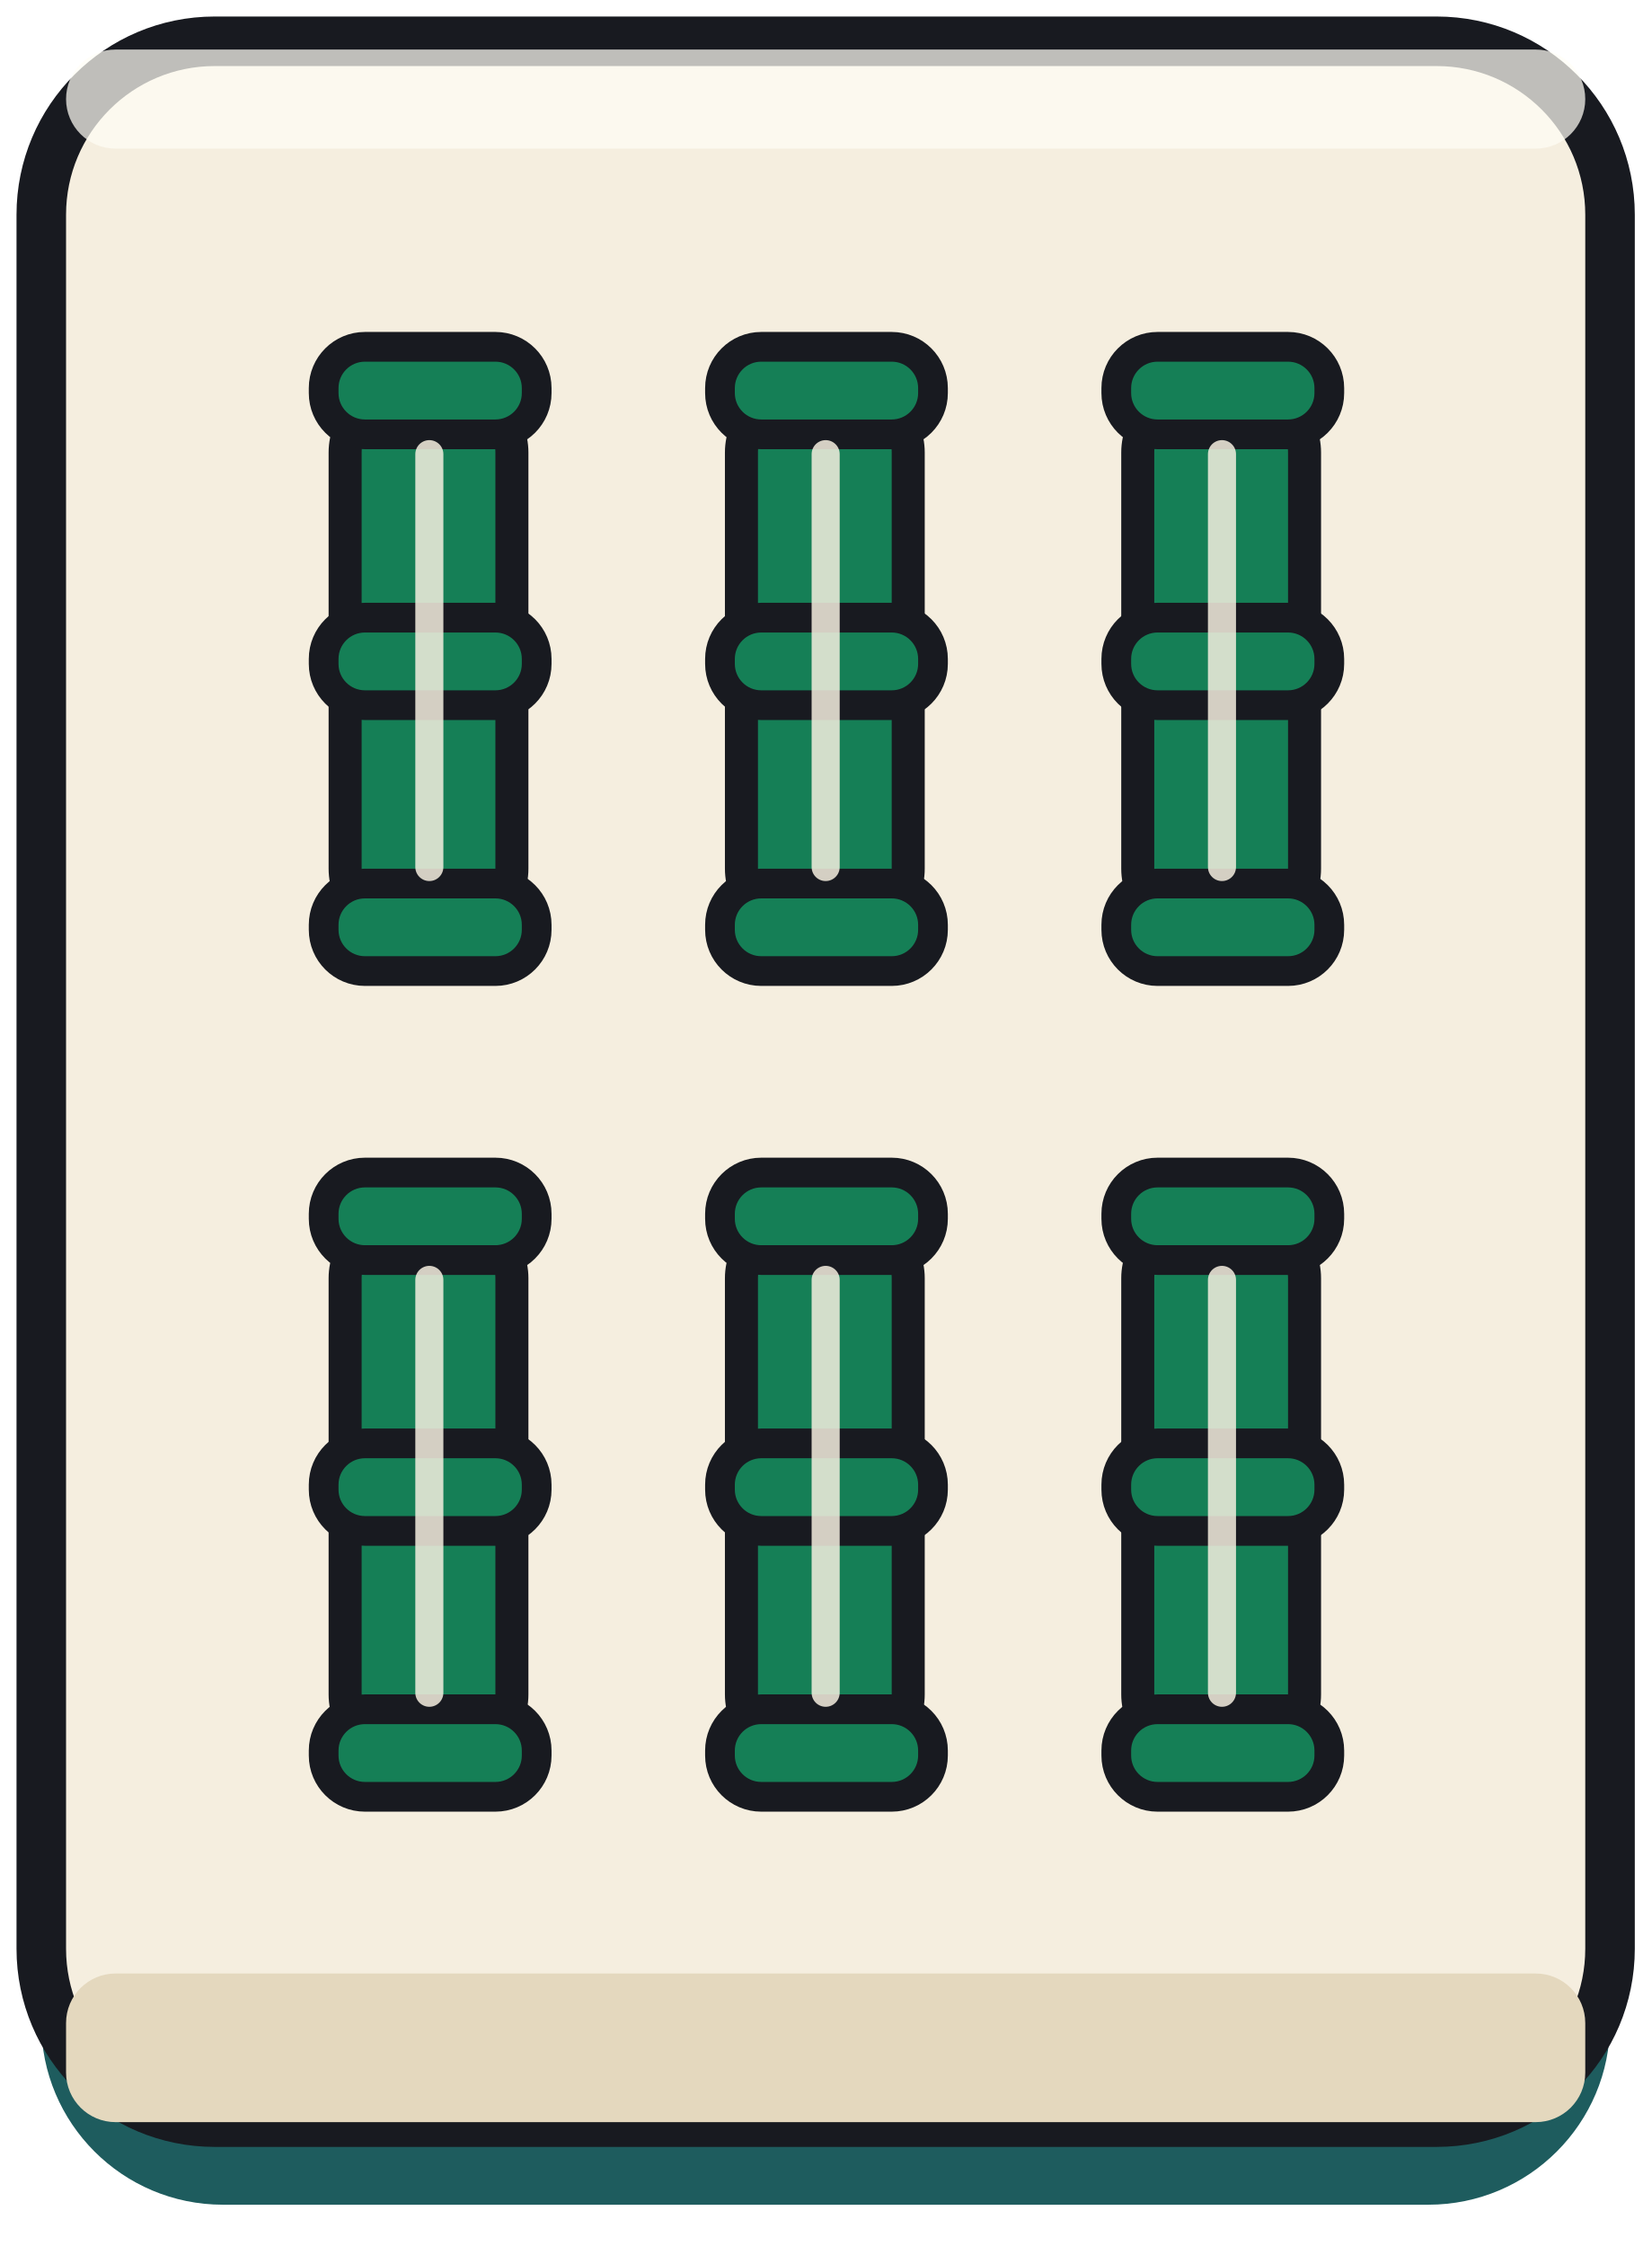
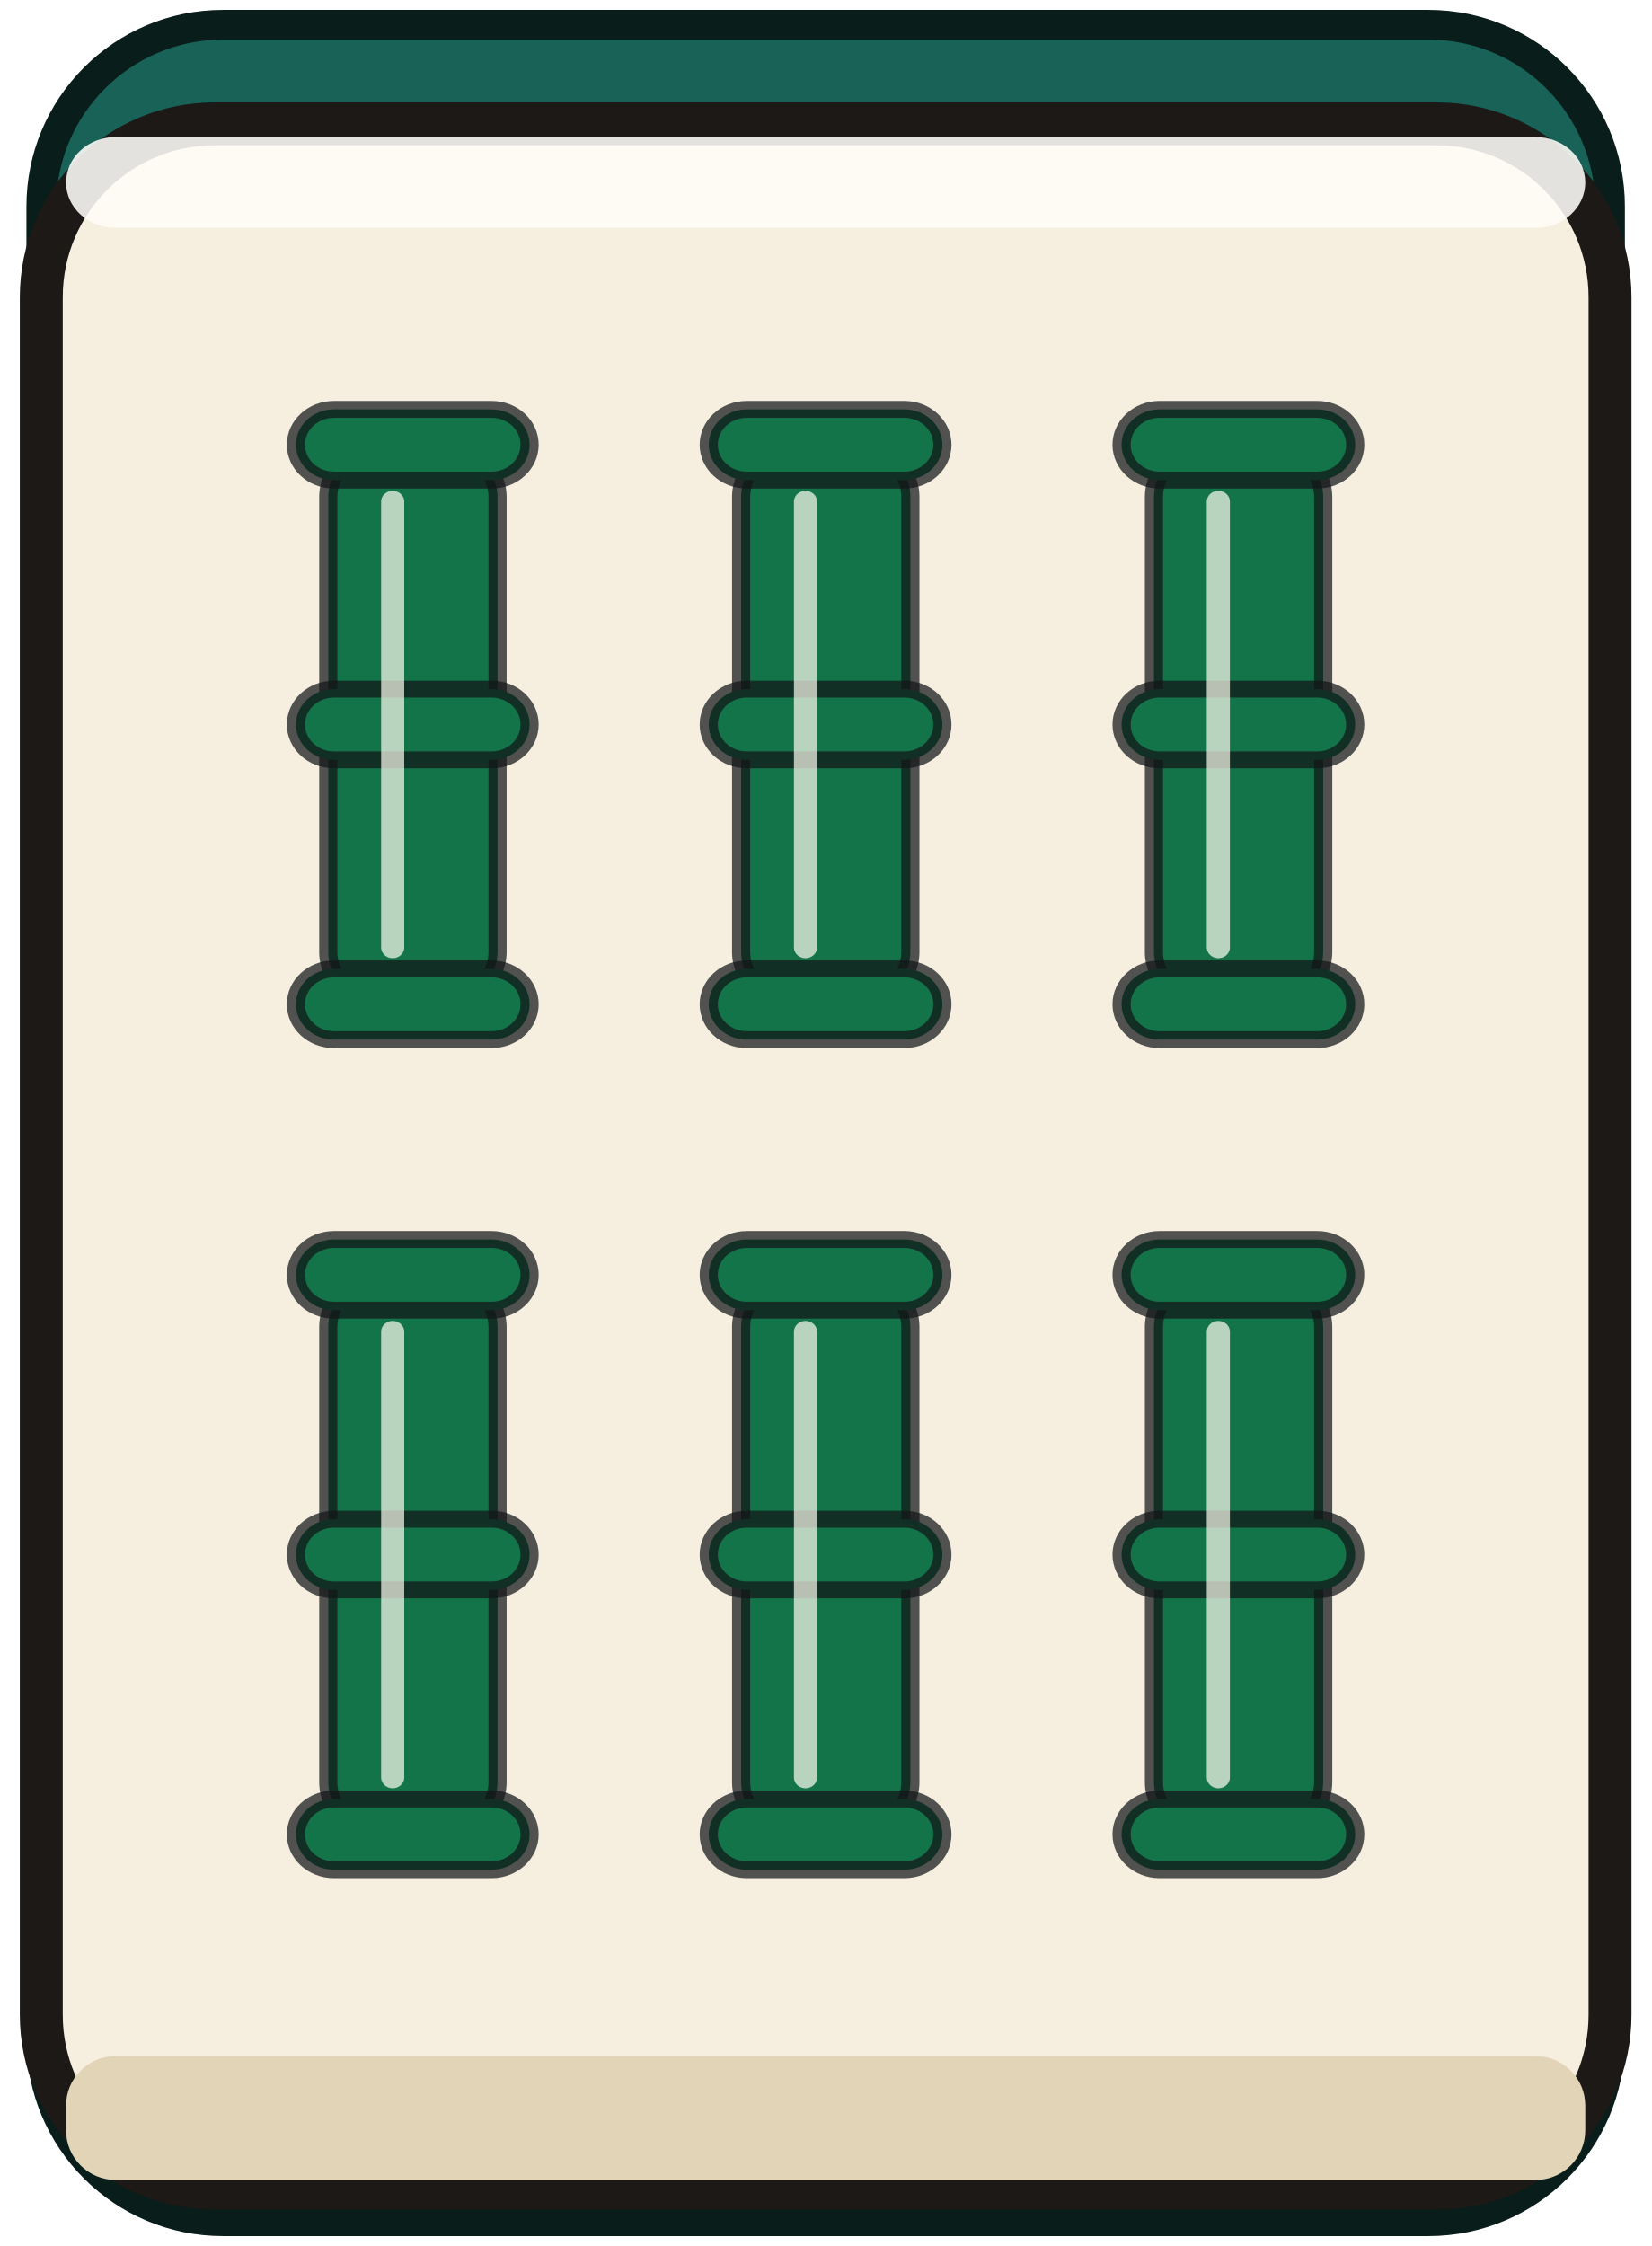
<svg xmlns="http://www.w3.org/2000/svg" viewBox="0 0 100 136">
-   <rect x="2.5" y="5.5" width="95" height="128" rx="11" fill="#1E5C5E" />
-   <rect x="2.5" y="2.5" width="95" height="126" rx="10.5" fill="#F5EEDF" stroke="#181A20" stroke-width="3" />
-   <rect x="4" y="3" width="92" height="6" rx="3" fill="#FFFDF5" opacity="0.72" />
-   <rect x="4" y="119.5" width="92" height="9" rx="3" fill="#E4D8BE" />
-   <g transform="rotate(0 26 40)">
-     <rect x="20.9" y="24.0" width="10.1" height="32.0" rx="3.4" fill="#157F56" stroke="#181A20" stroke-width="2" />
-     <rect x="19.6" y="21.0" width="12.9" height="5.3" rx="2.5" fill="#157F56" stroke="#181A20" stroke-width="1.8" />
-     <rect x="19.6" y="37.4" width="12.9" height="5.3" rx="2.5" fill="#157F56" stroke="#181A20" stroke-width="1.8" />
-     <rect x="19.6" y="53.5" width="12.9" height="5.3" rx="2.5" fill="#157F56" stroke="#181A20" stroke-width="1.8" />
-     <line x1="26" y1="27.5" x2="26" y2="52.5" stroke="#F5EEDF" stroke-width="1.7" stroke-linecap="round" opacity="0.85" />
-   </g>
-   <g transform="rotate(0 50 40)">
-     <rect x="44.9" y="24.0" width="10.1" height="32.0" rx="3.4" fill="#157F56" stroke="#181A20" stroke-width="2" />
-     <rect x="43.6" y="21.0" width="12.9" height="5.3" rx="2.5" fill="#157F56" stroke="#181A20" stroke-width="1.8" />
-     <rect x="43.6" y="37.4" width="12.9" height="5.3" rx="2.5" fill="#157F56" stroke="#181A20" stroke-width="1.8" />
-     <rect x="43.6" y="53.5" width="12.9" height="5.3" rx="2.5" fill="#157F56" stroke="#181A20" stroke-width="1.8" />
-     <line x1="50" y1="27.5" x2="50" y2="52.5" stroke="#F5EEDF" stroke-width="1.7" stroke-linecap="round" opacity="0.85" />
-   </g>
-   <g transform="rotate(0 74 40)">
-     <rect x="68.9" y="24.0" width="10.1" height="32.0" rx="3.4" fill="#157F56" stroke="#181A20" stroke-width="2" />
-     <rect x="67.6" y="21.0" width="12.9" height="5.3" rx="2.5" fill="#157F56" stroke="#181A20" stroke-width="1.8" />
-     <rect x="67.6" y="37.4" width="12.9" height="5.3" rx="2.5" fill="#157F56" stroke="#181A20" stroke-width="1.8" />
-     <rect x="67.6" y="53.5" width="12.9" height="5.3" rx="2.5" fill="#157F56" stroke="#181A20" stroke-width="1.8" />
-     <line x1="74" y1="27.5" x2="74" y2="52.5" stroke="#F5EEDF" stroke-width="1.7" stroke-linecap="round" opacity="0.85" />
-   </g>
-   <g transform="rotate(0 26 90)">
-     <rect x="20.9" y="74.0" width="10.1" height="32.0" rx="3.4" fill="#157F56" stroke="#181A20" stroke-width="2" />
-     <rect x="19.6" y="71.0" width="12.9" height="5.3" rx="2.5" fill="#157F56" stroke="#181A20" stroke-width="1.8" />
-     <rect x="19.6" y="87.4" width="12.9" height="5.3" rx="2.5" fill="#157F56" stroke="#181A20" stroke-width="1.8" />
-     <rect x="19.6" y="103.5" width="12.9" height="5.3" rx="2.5" fill="#157F56" stroke="#181A20" stroke-width="1.8" />
-     <line x1="26" y1="77.5" x2="26" y2="102.5" stroke="#F5EEDF" stroke-width="1.7" stroke-linecap="round" opacity="0.85" />
-   </g>
-   <g transform="rotate(0 50 90)">
-     <rect x="44.9" y="74.0" width="10.1" height="32.0" rx="3.4" fill="#157F56" stroke="#181A20" stroke-width="2" />
-     <rect x="43.6" y="71.0" width="12.9" height="5.3" rx="2.5" fill="#157F56" stroke="#181A20" stroke-width="1.8" />
-     <rect x="43.6" y="87.4" width="12.9" height="5.3" rx="2.5" fill="#157F56" stroke="#181A20" stroke-width="1.8" />
-     <rect x="43.6" y="103.5" width="12.9" height="5.3" rx="2.5" fill="#157F56" stroke="#181A20" stroke-width="1.8" />
-     <line x1="50" y1="77.5" x2="50" y2="102.5" stroke="#F5EEDF" stroke-width="1.7" stroke-linecap="round" opacity="0.85" />
-   </g>
-   <g transform="rotate(0 74 90)">
-     <rect x="68.9" y="74.0" width="10.1" height="32.0" rx="3.4" fill="#157F56" stroke="#181A20" stroke-width="2" />
-     <rect x="67.6" y="71.0" width="12.9" height="5.3" rx="2.5" fill="#157F56" stroke="#181A20" stroke-width="1.8" />
-     <rect x="67.6" y="87.4" width="12.9" height="5.3" rx="2.5" fill="#157F56" stroke="#181A20" stroke-width="1.8" />
-     <rect x="67.6" y="103.5" width="12.9" height="5.3" rx="2.5" fill="#157F56" stroke="#181A20" stroke-width="1.8" />
-     <line x1="74" y1="77.5" x2="74" y2="102.5" stroke="#F5EEDF" stroke-width="1.7" stroke-linecap="round" opacity="0.85" />
+   <rect x="2.5" y="1.5" width="95" height="133" rx="11" fill="#186258" stroke="#091D1B" stroke-width="1.8" />
+   <rect x="2.5" y="7.5" width="95" height="125" rx="10.5" fill="#F6EFE0" stroke="#1C1917" stroke-width="2.6" />
+   <rect x="4" y="8.3" width="92" height="5.5" rx="3" fill="#FFFDF8" opacity="0.88" />
+   <rect x="4" y="124.5" width="92" height="7.5" rx="3" fill="#E2D4B7" />
+   <g transform="translate(0 8.50) scale(1 0.9308)">
+     <g transform="rotate(0 25 38)">
+       <rect x="19.88" y="20.00" width="10.25" height="36.00" rx="3.2" fill="#137449" stroke="rgba(18, 22, 24, 0.72)" stroke-width="1.1" />
+       <rect x="17.92" y="17.50" width="14.15" height="4.6" rx="2.3" fill="#137449" stroke="rgba(18, 22, 24, 0.72)" stroke-width="1.1" />
+       <rect x="17.92" y="35.70" width="14.15" height="4.6" rx="2.3" fill="#137449" stroke="rgba(18, 22, 24, 0.72)" stroke-width="1.1" />
+       <rect x="17.92" y="53.90" width="14.15" height="4.6" rx="2.3" fill="#137449" stroke="rgba(18, 22, 24, 0.72)" stroke-width="1.1" />
+       <line x1="23.78" y1="23.50" x2="23.78" y2="52.50" stroke="rgba(255, 252, 240, 0.7)" stroke-width="1.4" stroke-linecap="round" />
+     </g>
+     <g transform="rotate(0 50 38)">
+       <rect x="44.88" y="20.00" width="10.25" height="36.00" rx="3.2" fill="#137449" stroke="rgba(18, 22, 24, 0.72)" stroke-width="1.1" />
+       <rect x="42.92" y="17.50" width="14.15" height="4.6" rx="2.3" fill="#137449" stroke="rgba(18, 22, 24, 0.72)" stroke-width="1.1" />
+       <rect x="42.92" y="35.70" width="14.15" height="4.6" rx="2.3" fill="#137449" stroke="rgba(18, 22, 24, 0.72)" stroke-width="1.1" />
+       <rect x="42.92" y="53.90" width="14.15" height="4.6" rx="2.3" fill="#137449" stroke="rgba(18, 22, 24, 0.72)" stroke-width="1.1" />
+       <line x1="48.78" y1="23.50" x2="48.78" y2="52.50" stroke="rgba(255, 252, 240, 0.7)" stroke-width="1.4" stroke-linecap="round" />
+     </g>
+     <g transform="rotate(0 75 38)">
+       <rect x="69.88" y="20.00" width="10.25" height="36.00" rx="3.2" fill="#137449" stroke="rgba(18, 22, 24, 0.72)" stroke-width="1.1" />
+       <rect x="67.92" y="17.50" width="14.15" height="4.6" rx="2.3" fill="#137449" stroke="rgba(18, 22, 24, 0.72)" stroke-width="1.1" />
+       <rect x="67.92" y="35.70" width="14.15" height="4.6" rx="2.3" fill="#137449" stroke="rgba(18, 22, 24, 0.72)" stroke-width="1.1" />
+       <rect x="67.92" y="53.90" width="14.15" height="4.6" rx="2.3" fill="#137449" stroke="rgba(18, 22, 24, 0.72)" stroke-width="1.1" />
+       <line x1="73.78" y1="23.50" x2="73.78" y2="52.50" stroke="rgba(255, 252, 240, 0.7)" stroke-width="1.4" stroke-linecap="round" />
+     </g>
+     <g transform="rotate(0 25 92)">
+       <rect x="19.88" y="74.00" width="10.25" height="36.00" rx="3.2" fill="#137449" stroke="rgba(18, 22, 24, 0.72)" stroke-width="1.1" />
+       <rect x="17.92" y="71.50" width="14.15" height="4.6" rx="2.3" fill="#137449" stroke="rgba(18, 22, 24, 0.72)" stroke-width="1.1" />
+       <rect x="17.92" y="89.70" width="14.15" height="4.6" rx="2.3" fill="#137449" stroke="rgba(18, 22, 24, 0.72)" stroke-width="1.1" />
+       <rect x="17.92" y="107.90" width="14.15" height="4.6" rx="2.3" fill="#137449" stroke="rgba(18, 22, 24, 0.72)" stroke-width="1.1" />
+       <line x1="23.78" y1="77.50" x2="23.78" y2="106.50" stroke="rgba(255, 252, 240, 0.7)" stroke-width="1.4" stroke-linecap="round" />
+     </g>
+     <g transform="rotate(0 50 92)">
+       <rect x="44.88" y="74.00" width="10.25" height="36.00" rx="3.2" fill="#137449" stroke="rgba(18, 22, 24, 0.72)" stroke-width="1.1" />
+       <rect x="42.92" y="71.50" width="14.15" height="4.6" rx="2.3" fill="#137449" stroke="rgba(18, 22, 24, 0.72)" stroke-width="1.1" />
+       <rect x="42.92" y="89.70" width="14.15" height="4.6" rx="2.3" fill="#137449" stroke="rgba(18, 22, 24, 0.72)" stroke-width="1.1" />
+       <rect x="42.92" y="107.90" width="14.15" height="4.6" rx="2.3" fill="#137449" stroke="rgba(18, 22, 24, 0.72)" stroke-width="1.1" />
+       <line x1="48.78" y1="77.50" x2="48.78" y2="106.50" stroke="rgba(255, 252, 240, 0.7)" stroke-width="1.4" stroke-linecap="round" />
+     </g>
+     <g transform="rotate(0 75 92)">
+       <rect x="69.88" y="74.00" width="10.25" height="36.00" rx="3.2" fill="#137449" stroke="rgba(18, 22, 24, 0.72)" stroke-width="1.1" />
+       <rect x="67.92" y="71.50" width="14.15" height="4.6" rx="2.3" fill="#137449" stroke="rgba(18, 22, 24, 0.72)" stroke-width="1.1" />
+       <rect x="67.92" y="89.70" width="14.15" height="4.6" rx="2.3" fill="#137449" stroke="rgba(18, 22, 24, 0.72)" stroke-width="1.1" />
+       <rect x="67.92" y="107.90" width="14.15" height="4.6" rx="2.3" fill="#137449" stroke="rgba(18, 22, 24, 0.72)" stroke-width="1.1" />
+       <line x1="73.78" y1="77.50" x2="73.78" y2="106.50" stroke="rgba(255, 252, 240, 0.7)" stroke-width="1.4" stroke-linecap="round" />
+     </g>
  </g>
</svg>
